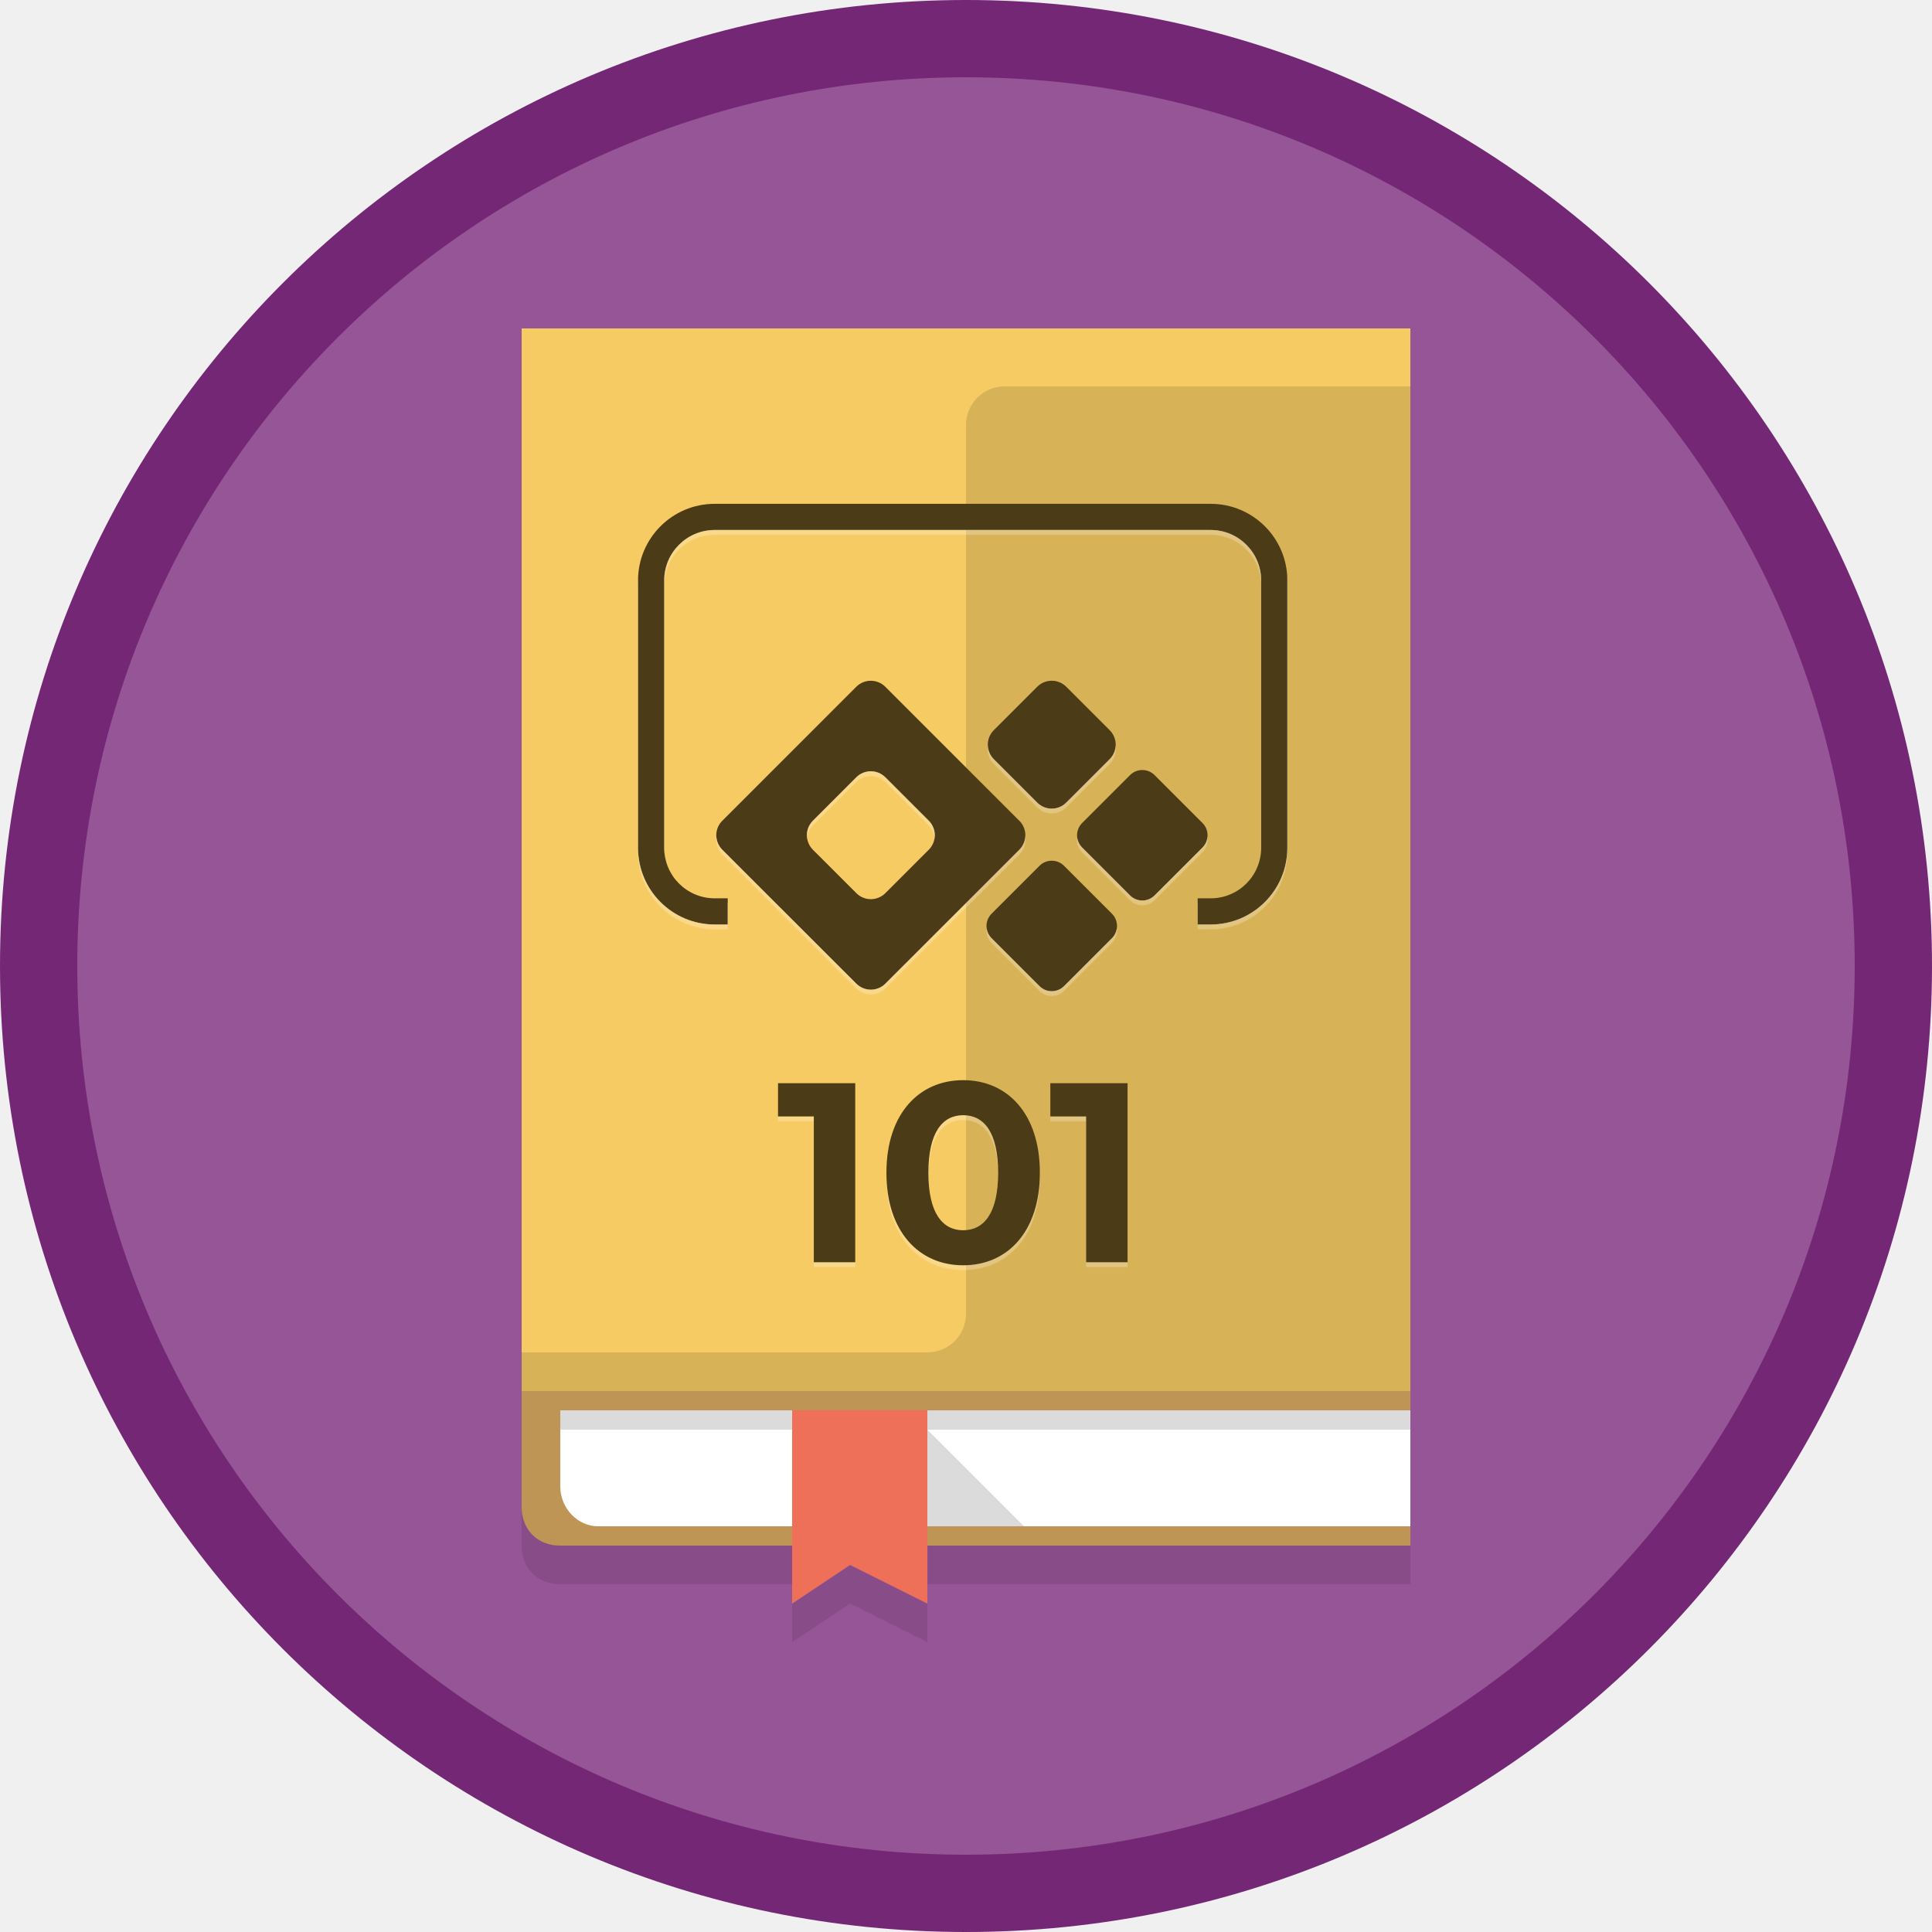
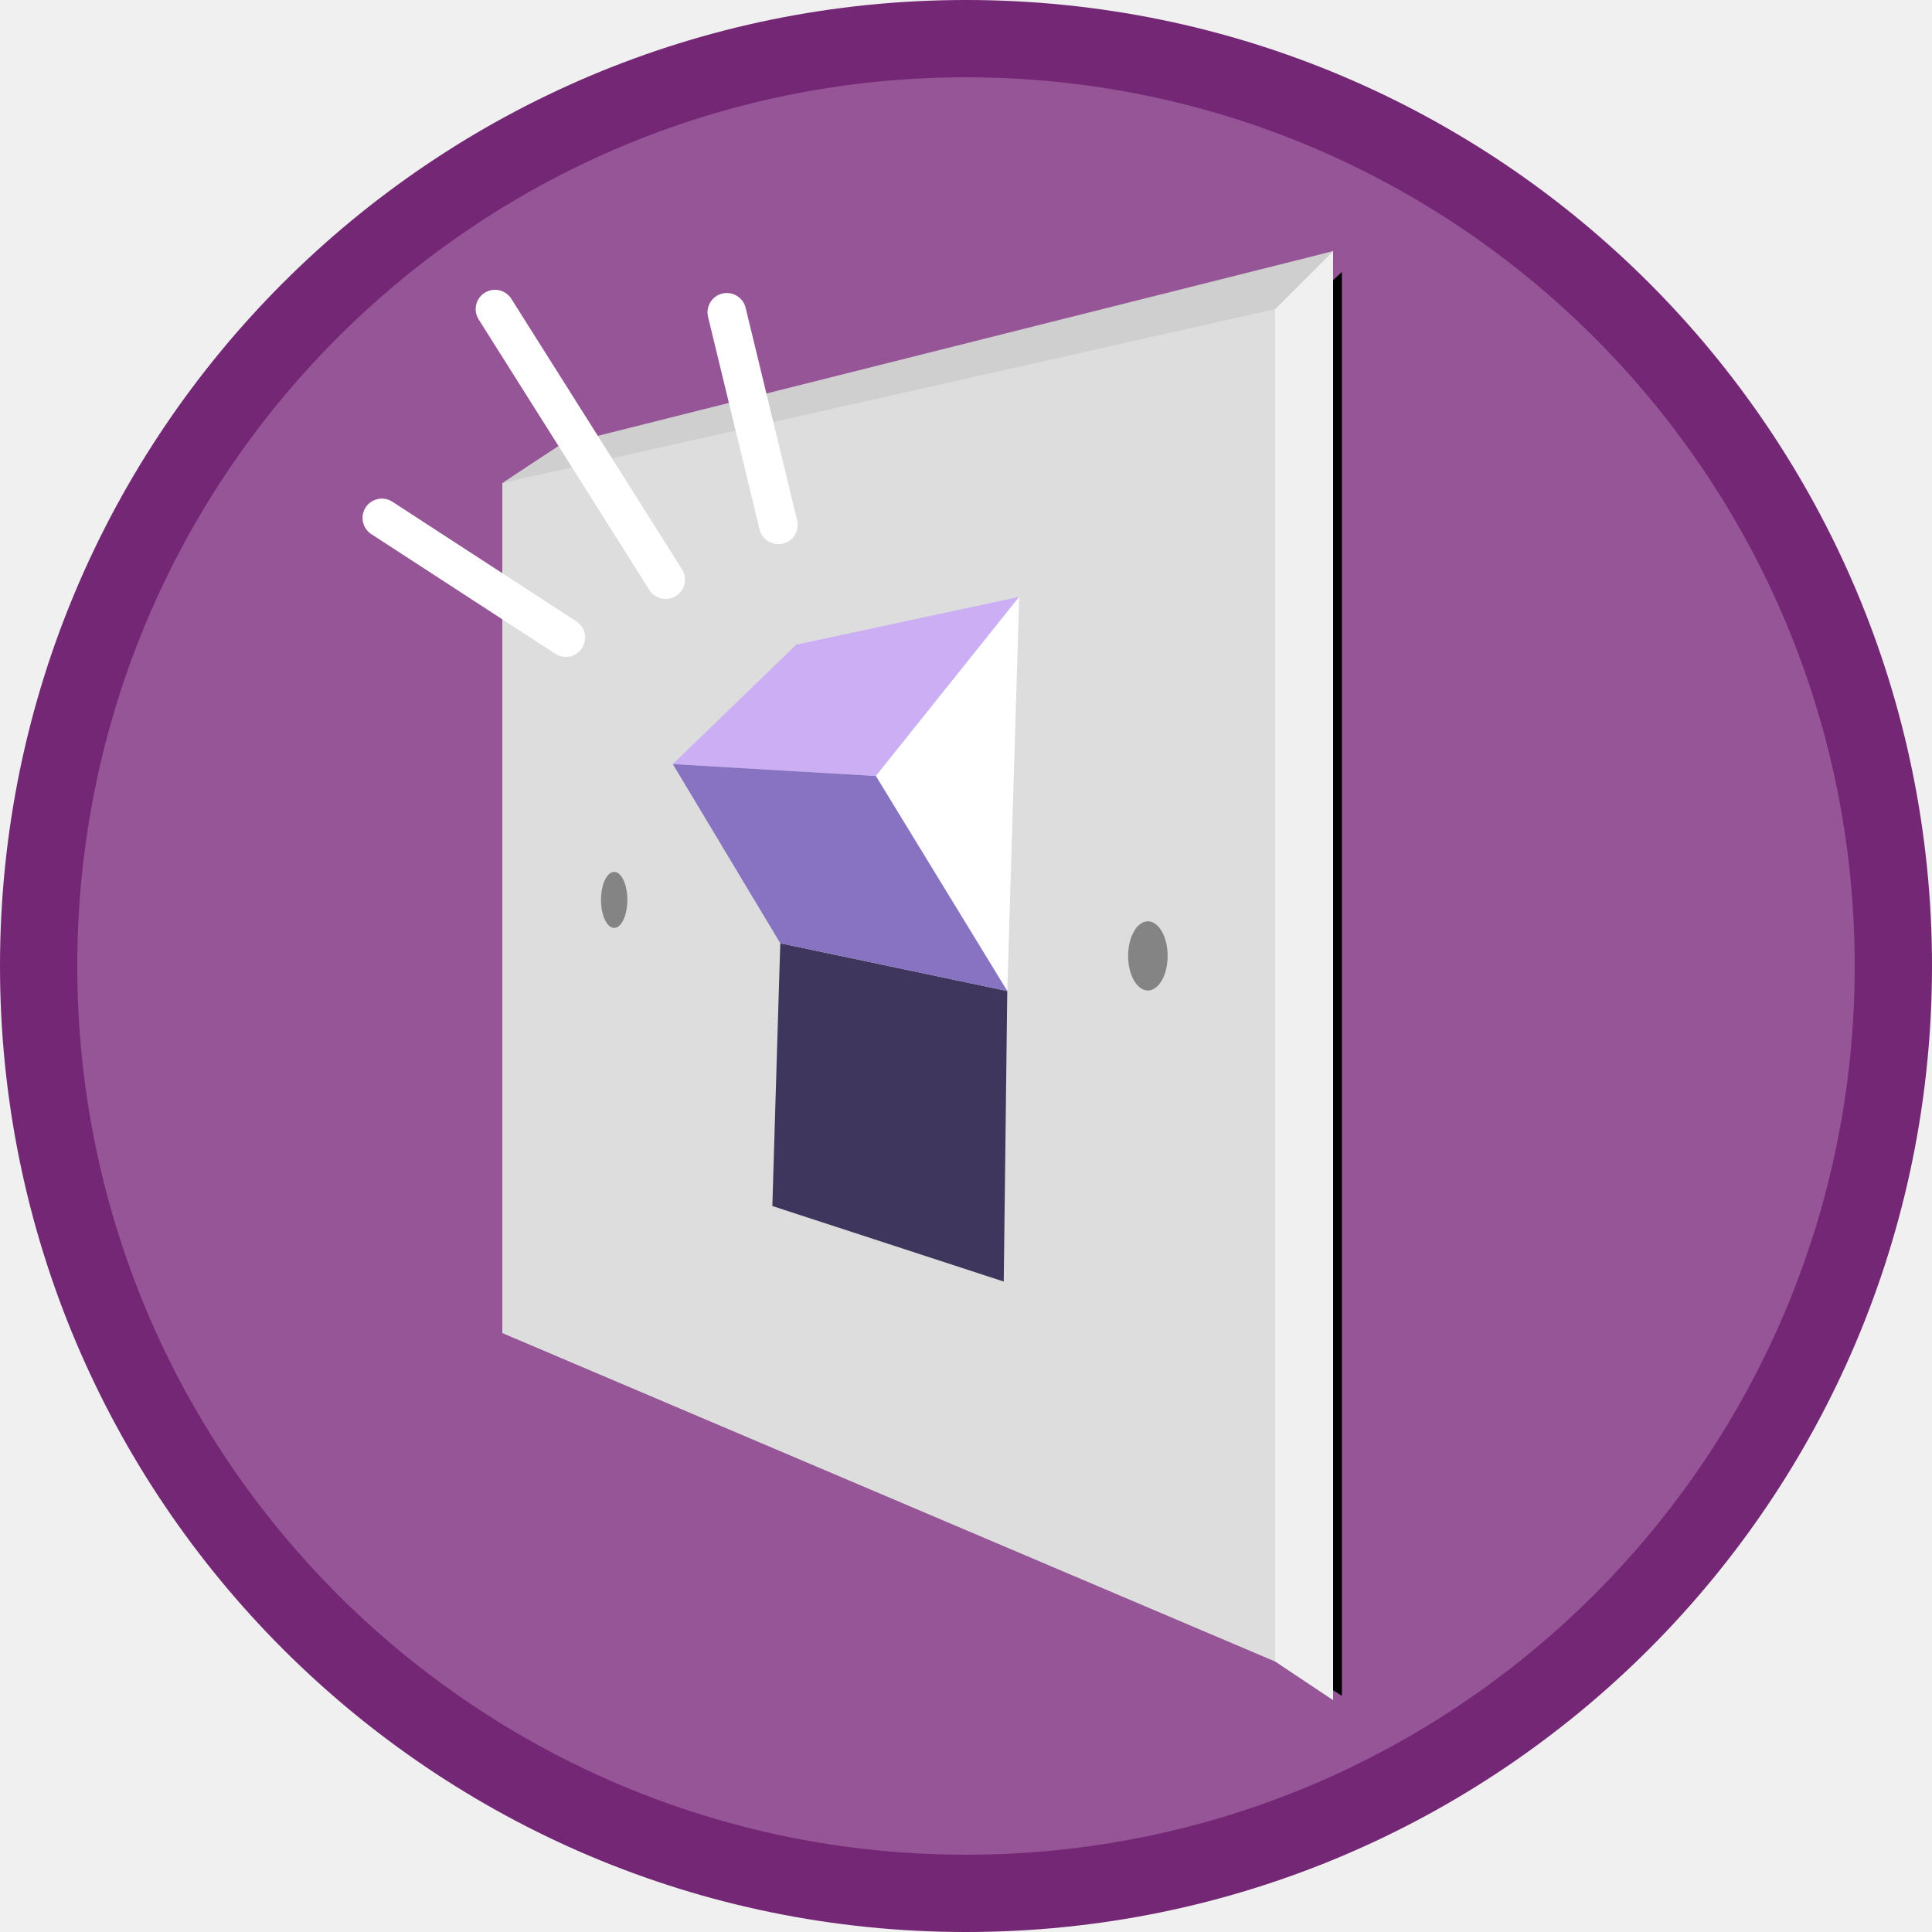
- <svg xmlns="http://www.w3.org/2000/svg" xmlns:xlink="http://www.w3.org/1999/xlink" width="100px" height="100px" viewBox="0 0 100 100" version="1.1">
-   <defs>
-     <filter x="-2.1%" y="-1.5%" width="104.2%" height="105.9%" filterUnits="objectBoundingBox" id="filter-1">
-       <feOffset dx="0" dy="2" in="SourceAlpha" result="shadowOffsetOuter1" />
-       <feColorMatrix values="0 0 0 0 0   0 0 0 0 0   0 0 0 0 0  0 0 0 0.096 0" type="matrix" in="shadowOffsetOuter1" result="shadowMatrixOuter1" />
-       <feMerge>
-         <feMergeNode in="shadowMatrixOuter1" />
-         <feMergeNode in="SourceGraphic" />
-       </feMerge>
-     </filter>
-     <path d="M14.27,40.068 L18.267,40.068 L18.267,49.333 L16.123,49.333 L16.123,41.788 L14.27,41.788 L14.27,40.068 Z M23.852,49.491 C21.576,49.491 19.881,47.758 19.881,44.7 C19.881,41.643 21.576,39.909 23.852,39.909 C26.142,39.909 27.823,41.643 27.823,44.7 C27.823,47.758 26.142,49.491 23.852,49.491 Z M23.852,47.678 C24.924,47.678 25.665,46.805 25.665,44.7 C25.665,42.596 24.924,41.722 23.852,41.722 C22.793,41.722 22.052,42.596 22.052,44.7 C22.052,46.805 22.793,47.678 23.852,47.678 Z M28.365,40.068 L32.362,40.068 L32.362,49.333 L30.218,49.333 L30.218,41.788 L28.365,41.788 L28.365,40.068 Z" id="path-2" />
-     <filter x="-0.7%" y="-1.3%" width="101.4%" height="105.2%" filterUnits="objectBoundingBox" id="filter-3">
-       <feOffset dx="0" dy="0.25" in="SourceAlpha" result="shadowOffsetOuter1" />
-       <feColorMatrix values="0 0 0 0 1   0 0 0 0 1   0 0 0 0 1  0 0 0 0.249 0" type="matrix" in="shadowOffsetOuter1" />
-     </filter>
-     <filter x="-0.4%" y="-0.5%" width="100.7%" height="101.9%" filterUnits="objectBoundingBox" id="filter-4">
-       <feOffset dx="0" dy="0.25" in="SourceAlpha" result="shadowOffsetOuter1" />
-       <feColorMatrix values="0 0 0 0 1   0 0 0 0 1   0 0 0 0 1  0 0 0 0.249 0" type="matrix" in="shadowOffsetOuter1" result="shadowMatrixOuter1" />
-       <feMerge>
-         <feMergeNode in="shadowMatrixOuter1" />
-         <feMergeNode in="SourceGraphic" />
-       </feMerge>
-     </filter>
-   </defs>
+ <svg xmlns="http://www.w3.org/2000/svg" width="100px" height="100px" viewBox="0 0 100 100" version="1.1">
+   <defs />
  <g id="Badges-FINAL" stroke="none" stroke-width="1" fill="none" fill-rule="evenodd">
    <g id="Create-a-PowerApp" transform="translate(-577, -320)">
-       <g id="get-started-with-powerapps" transform="translate(577, 320)">
+       <g id="Create-a-PowerApp/get-started-with-powerapps" transform="translate(577, 320)">
        <rect id="BG" fill="#965596" x="2" y="2" width="96" height="96" rx="48" />
-         <g id="Book" filter="url(#filter-1)" transform="translate(26, 16)">
-           <g transform="translate(0.167481, 0.387536)">
-             <path d="M0.833,55.612 L0.833,61.612 C0.84,62.807 1.671,63.615 2.833,63.612 L46.833,63.612 L46.833,55.612 L0.833,55.612 Z" id="Shape" fill="#BE9555" fill-rule="nonzero" />
-             <path d="M2.833,56.612 L2.833,60.612 C2.867,61.718 3.753,62.615 4.788,62.612 L46.833,62.612 L46.833,56.612 L2.833,56.612 Z" id="Shape" fill="#FFFFFF" fill-rule="nonzero" />
-             <polygon id="Shape" fill="#4F4D52" fill-rule="nonzero" opacity="0.2" points="2.833 56.612 2.833 57.612 46.833 57.612 46.833 56.612" />
-             <polygon id="Shape" fill="#4F4D52" fill-rule="nonzero" opacity="0.2" points="20.833 56.612 26.833 62.612 20.833 62.612" />
-             <polygon id="Shape" fill="#EF6F59" fill-rule="nonzero" points="21.833 66.612 17.833 64.612 14.833 66.612 14.833 56.612 21.833 56.612" />
-             <polygon id="Shape" fill="#F7CB64" fill-rule="nonzero" points="46.833 55.612 0.833 55.612 0.833 0.612 46.833 0.612" />
-             <path d="M23.833,51.612 C23.833,52.716 22.938,53.612 21.833,53.612 L0.833,53.612 L0.833,55.612 L46.833,55.612 L46.833,3.612 L25.833,3.612 C24.727,3.612 23.833,4.507 23.833,5.612 L23.833,51.612 Z" id="Fill-361" fill-opacity="0.127" fill="#000000" />
-           </g>
-           <g id="101">
-             <use fill="black" fill-opacity="1" filter="url(#filter-3)" xlink:href="#path-2" />
-             <use fill="#4C3B12" fill-rule="evenodd" xlink:href="#path-2" />
-           </g>
-           <g id="PowerApp-Logo" filter="url(#filter-4)" transform="translate(7, 9.816977)" fill="#4C3B12" fill-rule="nonzero">
-             <rect id="Rectangle-path" transform="translate(21.43886, 22.11015) rotate(-44.997) translate(-21.43886, -22.11015) " x="18.787" y="19.459" width="5.303" height="5.303" rx="0.899" />
-             <rect id="Rectangle-path" transform="translate(26.12562, 17.41622) rotate(-44.997) translate(-26.12562, -17.41622) " x="23.474" y="14.765" width="5.303" height="5.303" rx="0.899" />
-             <path d="M19.759,16.665 L19.027,15.933 L12.822,9.729 C12.407,9.316 11.737,9.316 11.322,9.729 L5.117,15.933 L4.385,16.665 C3.972,17.08 3.972,17.75 4.385,18.165 L5.117,18.897 L11.325,25.099 C11.74,25.512 12.41,25.512 12.825,25.099 L19.03,18.897 L19.762,18.165 C20.175,17.75 20.175,17.079 19.762,16.665 M11.325,20.414 L9.65,18.739 L9.075,18.165 C8.662,17.75 8.662,17.079 9.075,16.665 L11.324,14.415 C11.739,14.002 12.41,14.002 12.824,14.415 L15.074,16.665 C15.487,17.079 15.487,17.75 15.074,18.165 L14.499,18.739 L12.824,20.414 C12.41,20.827 11.739,20.827 11.324,20.414" id="Shape" />
-             <path d="M22.188,15.728 L24.438,13.478 C24.851,13.063 24.851,12.393 24.438,11.978 L22.188,9.728 C21.773,9.315 21.103,9.315 20.688,9.728 L18.438,11.978 C18.025,12.393 18.025,13.063 18.438,13.478 L20.688,15.728 C21.103,16.141 21.773,16.141 22.188,15.728" id="Shape" />
-             <path d="M29.669,22.035 L28.991,22.035 L28.991,20.68 L29.669,20.68 C31.109,20.678 32.275,19.511 32.277,18.072 L32.277,4.225 C32.276,2.785 31.109,1.618 29.669,1.616 L3.989,1.616 C2.549,1.618 1.382,2.785 1.38,4.225 L1.38,18.072 C1.382,19.511 2.549,20.678 3.989,20.68 L4.667,20.68 L4.667,22.035 L3.989,22.035 C1.8,22.033 0.027,20.26 0.024,18.072 L0.024,4.225 C0.027,2.037 1.8,0.263 3.989,0.261 L29.669,0.261 C31.857,0.264 33.63,2.037 33.633,4.225 L33.633,18.072 C33.63,20.26 31.857,22.033 29.669,22.035" id="Shape" />
-           </g>
+         <g id="Switch" transform="translate(19, 13)">
+           <polygon id="Fill-4228" fill="#000000" points="48.189 3.143 50.456 1.082 50.456 74.775 48.189 73.332" />
+           <polygon id="Fill-4273" fill="#DDDDDD" points="7 56 7 12 50 4.4408921e-16 47 73" />
+           <polygon id="Fill-4275" fill="#CCAEF5" points="15.824 26.549 22.213 20.367 33.754 17.894 26.335 27.167" />
+           <path d="M33.136,38.296 L32.954,53.333 L20.977,49.424 C20.977,49.424 21.389,35.617 21.389,35.823 L33.136,38.296 Z" id="Fill-4277" fill="#3F365D" />
+           <polygon id="Fill-4279" fill="#FFFFFF" points="33.754 17.893 33.136 38.295 26.335 27.166" />
+           <polygon id="Fill-4281" fill="#8773C2" points="15.824 26.549 26.335 27.167 33.136 38.296 21.388 35.823" />
+           <polygon id="Fill-4283" fill="#F0F0F0" points="47 3 50 0 50 75 47 73" />
+           <polygon id="Fill-4285" fill="#CFCFCF" points="7 12 9.94 10.062 50 0 47 3" />
+           <path d="M41.437,36.477 C41.437,37.466 40.979,38.268 40.415,38.268 C39.849,38.268 39.391,37.466 39.391,36.477 C39.391,35.489 39.849,34.687 40.415,34.687 C40.979,34.687 41.437,35.489 41.437,36.477" id="Fill-4287" fill="#848484" />
+           <path d="M13.472,33.579 C13.472,34.379 13.166,35.028 12.789,35.028 C12.413,35.028 12.108,34.379 12.108,33.579 C12.108,32.778 12.413,32.129 12.789,32.129 C13.166,32.129 13.472,32.778 13.472,33.579" id="Fill-4289" fill="#848484" />
+           <path d="M6.621,3 L15.454,17" id="Stroke-4291" stroke="#FFFFFF" stroke-width="2" stroke-linecap="round" />
+           <path d="M18.621,3.166 L21.287,14.166" id="Stroke-4293" stroke="#FFFFFF" stroke-width="2" stroke-linecap="round" />
+           <path d="M0.765,13.808 L10.287,20" id="Stroke-4295" stroke="#FFFFFF" stroke-width="2" stroke-linecap="round" />
        </g>
        <g id="PowerApps-Border" stroke="#742774" stroke-width="4">
          <rect id="Azure-Border" x="2" y="2" width="96" height="96" rx="48" />
        </g>
      </g>
    </g>
  </g>
</svg>
